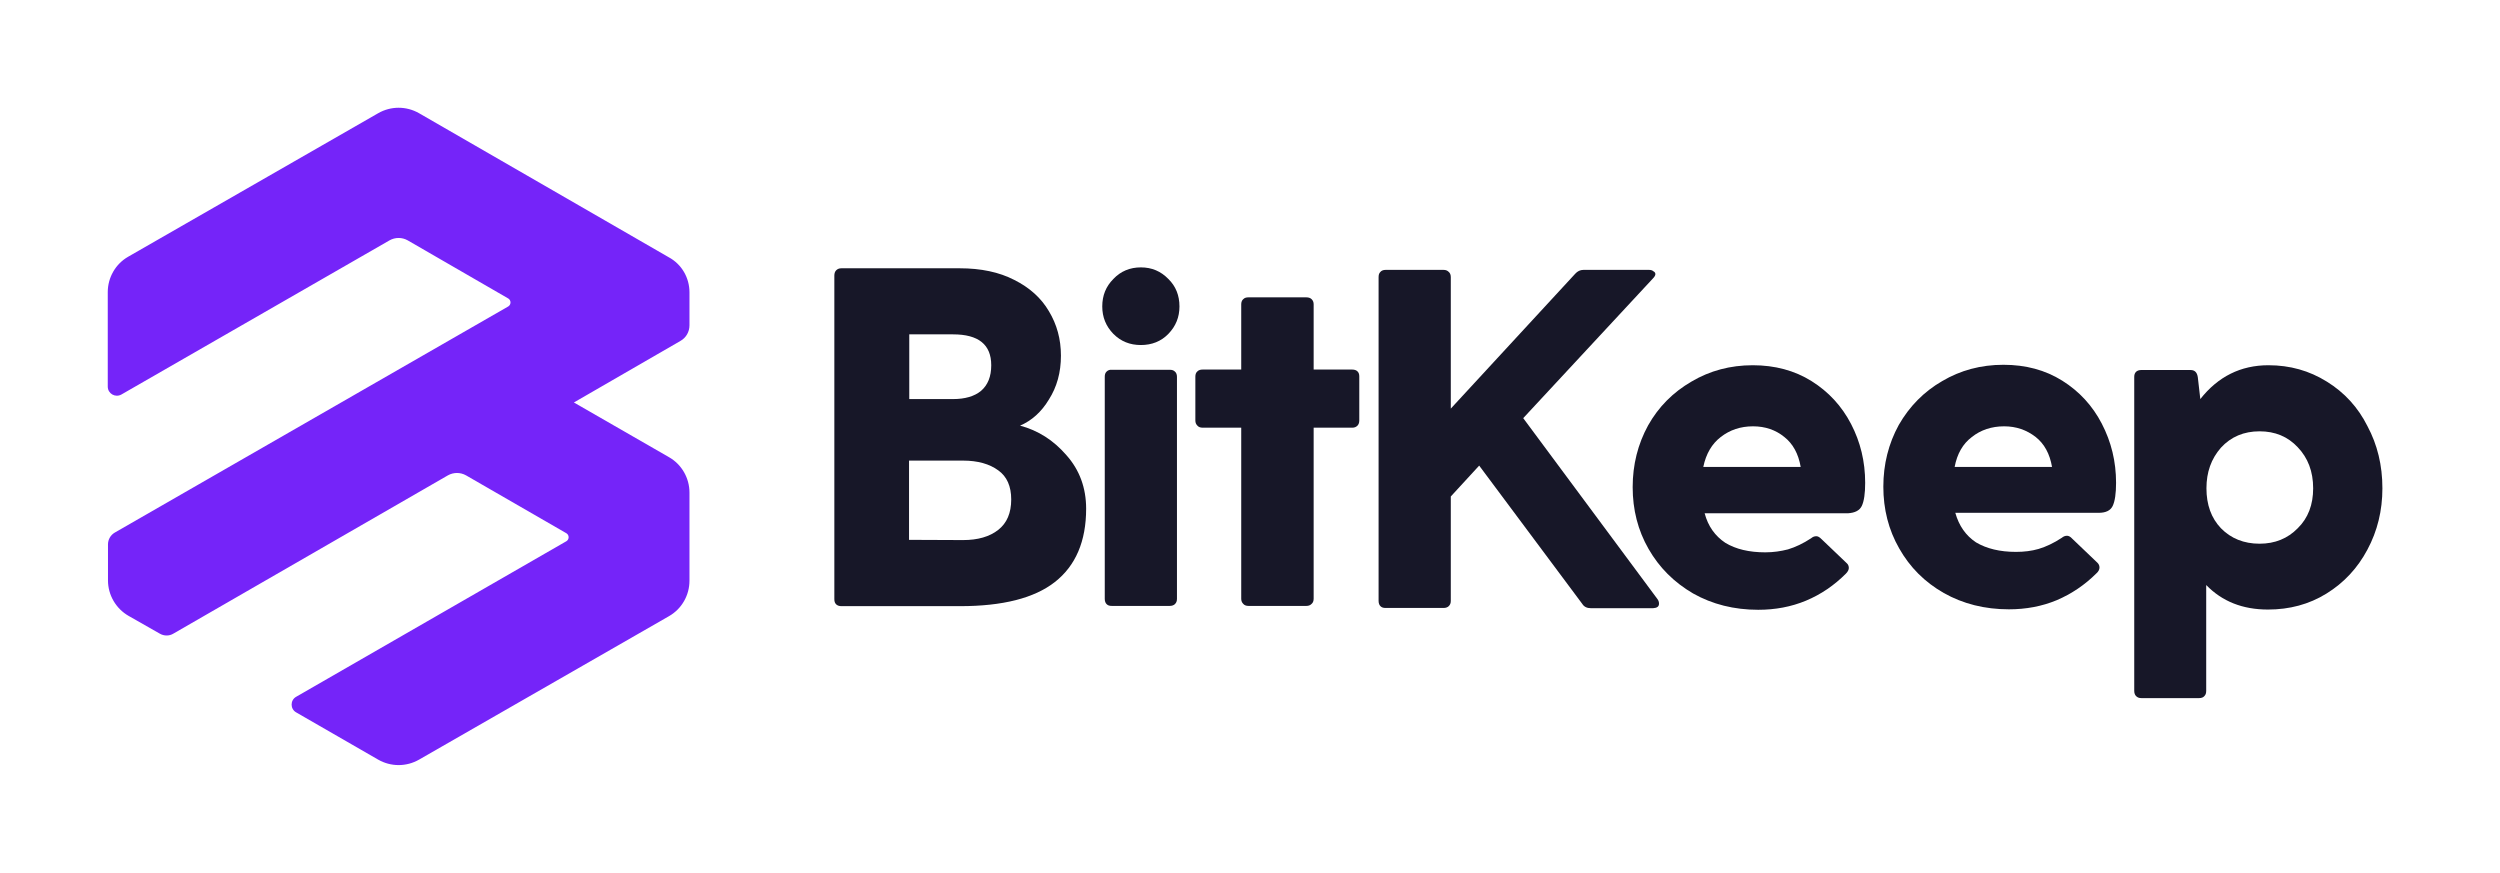
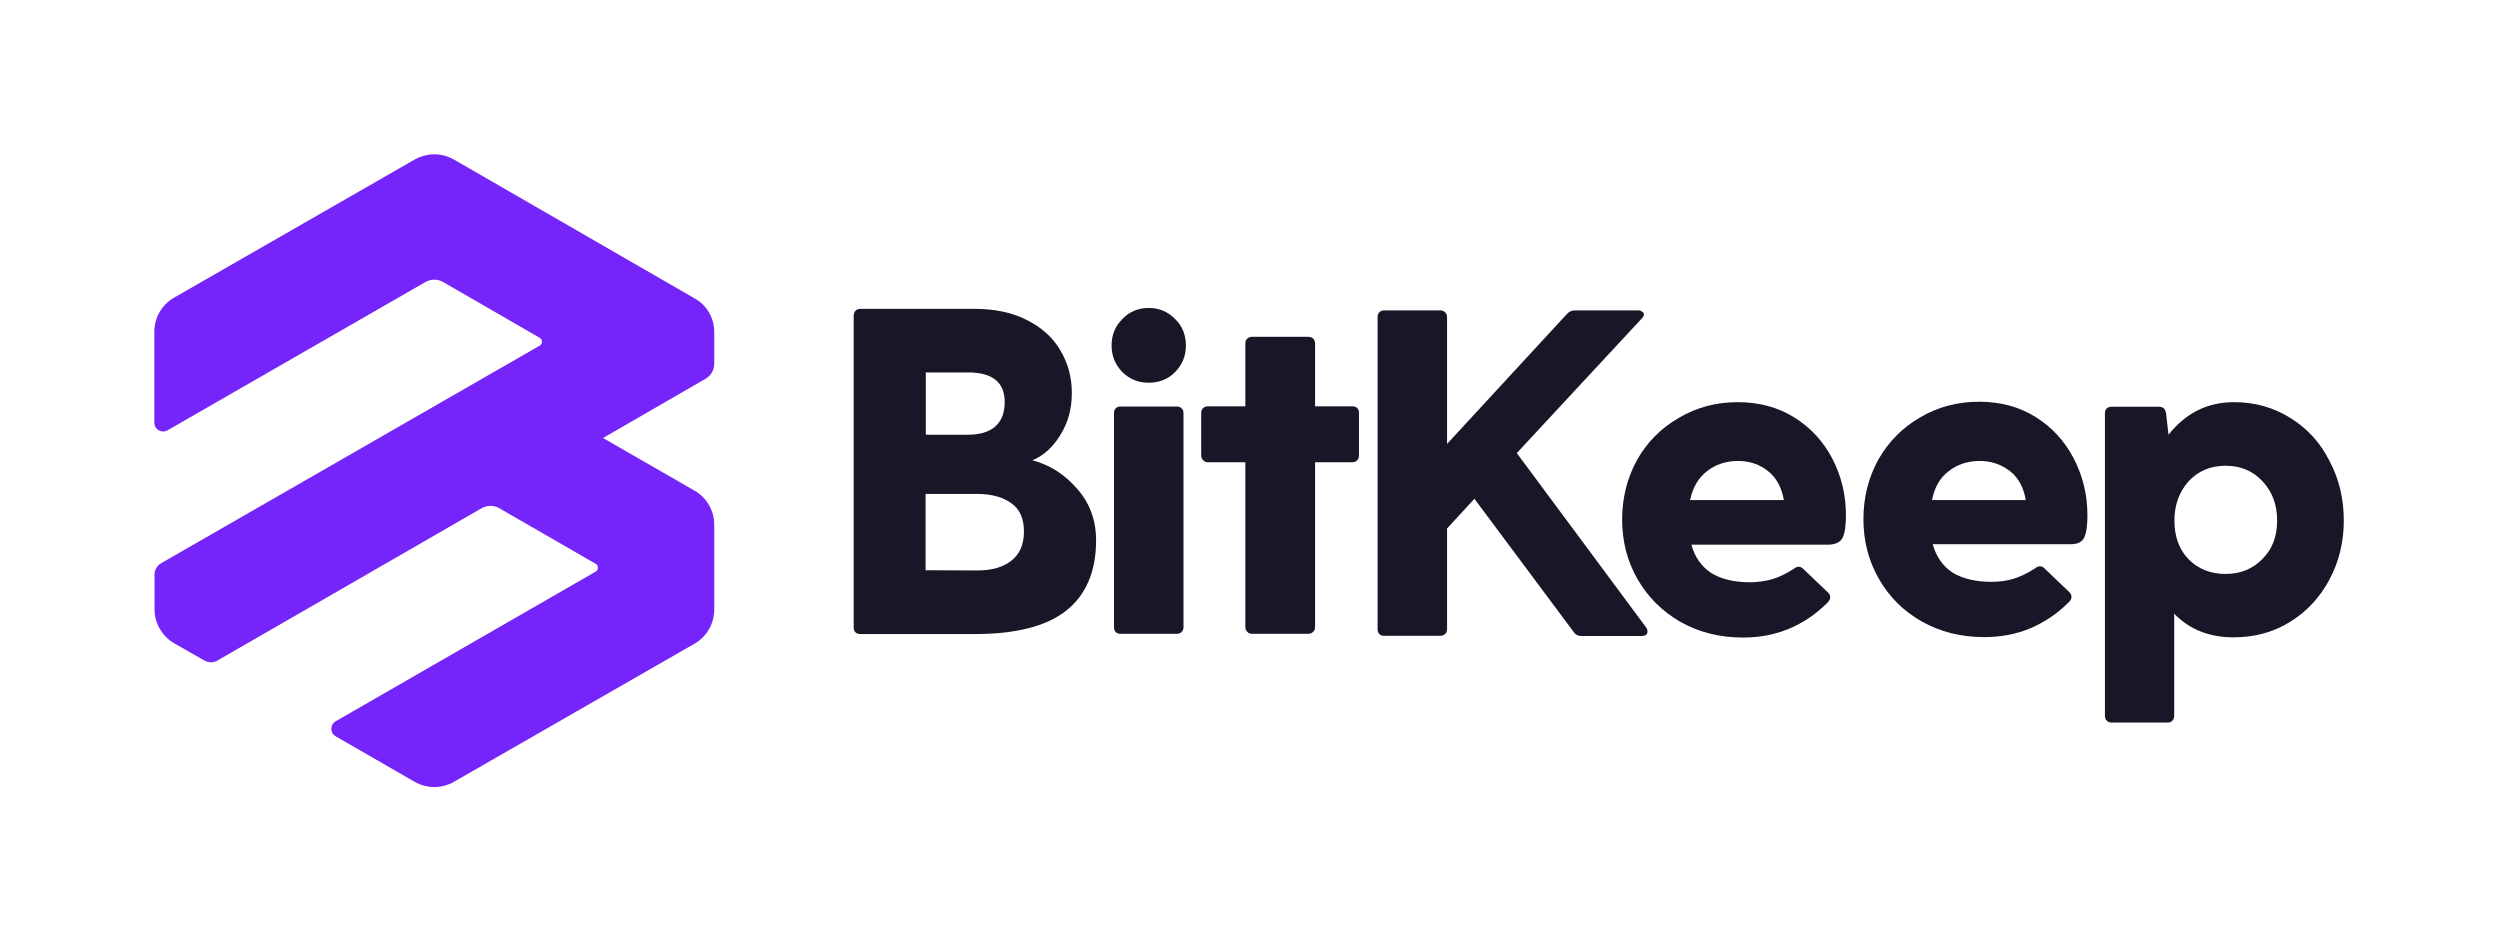
- <svg xmlns="http://www.w3.org/2000/svg" width="232" height="81" viewBox="0 0 232 81" fill="none">
-   <path d="M103.323 30.987C104.018 31.682 104.861 32.019 105.872 32.019C106.884 32.019 107.748 31.682 108.422 30.987C109.117 30.27 109.454 29.427 109.454 28.437C109.454 27.426 109.117 26.562 108.422 25.887C107.726 25.171 106.884 24.813 105.872 24.813C104.861 24.813 103.997 25.171 103.323 25.887C102.627 26.583 102.29 27.426 102.29 28.437C102.29 29.427 102.627 30.27 103.323 30.987Z" fill="#171728" />
-   <path d="M102.691 34.484C102.564 34.611 102.522 34.758 102.522 34.969V55.576C102.522 55.787 102.585 55.956 102.691 56.061C102.817 56.187 102.964 56.229 103.175 56.229H108.548C108.759 56.229 108.927 56.166 109.033 56.061C109.159 55.934 109.222 55.787 109.222 55.576V34.969C109.222 34.758 109.159 34.59 109.033 34.484C108.906 34.358 108.759 34.316 108.548 34.316H103.175C102.985 34.295 102.817 34.358 102.691 34.484Z" fill="#171728" />
-   <path fill-rule="evenodd" clip-rule="evenodd" d="M159.687 40.553C160.53 39.9 161.52 39.562 162.679 39.562C163.817 39.562 164.786 39.9 165.587 40.553C166.388 41.185 166.893 42.112 167.104 43.334H158.065C158.317 42.112 158.865 41.185 159.687 40.553ZM172.772 46.958C172.983 46.516 173.088 45.799 173.088 44.809C173.088 42.828 172.646 41.016 171.782 39.352C170.918 37.687 169.696 36.36 168.115 35.369C166.535 34.379 164.702 33.894 162.658 33.894C160.572 33.894 158.676 34.4 156.969 35.411C155.262 36.402 153.914 37.75 152.944 39.478C151.996 41.206 151.512 43.123 151.512 45.209C151.512 47.295 151.996 49.213 152.987 50.941C153.977 52.668 155.346 54.038 157.116 55.071C158.907 56.082 160.93 56.588 163.164 56.588C164.744 56.588 166.219 56.314 167.589 55.745C169 55.155 170.222 54.312 171.297 53.237C171.466 53.069 171.571 52.879 171.571 52.711C171.571 52.542 171.508 52.373 171.381 52.268L169.042 50.035C168.853 49.845 168.705 49.761 168.558 49.761C168.368 49.761 168.221 49.824 168.073 49.95C167.336 50.435 166.619 50.772 165.924 50.983C165.271 51.151 164.575 51.257 163.817 51.257C162.321 51.257 161.078 50.962 160.108 50.372C159.16 49.74 158.507 48.834 158.191 47.633H171.487C172.14 47.59 172.561 47.38 172.772 46.958Z" fill="#171728" />
-   <path fill-rule="evenodd" clip-rule="evenodd" d="M185.983 39.562C184.825 39.562 183.813 39.9 182.991 40.553C182.149 41.185 181.622 42.112 181.39 43.334H190.429C190.219 42.112 189.713 41.185 188.912 40.553C188.069 39.9 187.1 39.562 185.983 39.562ZM196.371 44.809C196.371 45.799 196.266 46.516 196.055 46.958C195.845 47.38 195.423 47.59 194.749 47.59H181.453C181.79 48.791 182.422 49.697 183.371 50.33C184.361 50.919 185.604 51.215 187.079 51.215C187.838 51.215 188.533 51.13 189.186 50.941C189.882 50.73 190.598 50.393 191.335 49.908C191.483 49.782 191.651 49.718 191.82 49.718C191.968 49.718 192.136 49.803 192.305 49.992L194.644 52.226C194.77 52.352 194.833 52.5 194.833 52.668C194.833 52.837 194.749 53.027 194.559 53.195C193.485 54.27 192.241 55.113 190.851 55.703C189.481 56.272 188.006 56.545 186.426 56.545C184.192 56.545 182.17 56.04 180.379 55.028C178.609 54.017 177.239 52.647 176.249 50.898C175.258 49.171 174.774 47.253 174.774 45.167C174.774 43.081 175.258 41.164 176.207 39.436C177.197 37.708 178.545 36.339 180.231 35.369C181.938 34.358 183.834 33.852 185.92 33.852C187.985 33.852 189.797 34.337 191.378 35.327C192.958 36.318 194.18 37.645 195.044 39.309C195.929 41.016 196.371 42.828 196.371 44.809Z" fill="#171728" />
-   <path fill-rule="evenodd" clip-rule="evenodd" d="M213.228 49.023C212.301 49.971 211.121 50.456 209.688 50.456C208.234 50.456 207.033 49.971 206.106 49.023C205.2 48.075 204.758 46.832 204.758 45.315C204.758 43.819 205.2 42.575 206.106 41.543C207.033 40.532 208.234 40.026 209.688 40.026C211.121 40.026 212.301 40.511 213.228 41.501C214.176 42.491 214.661 43.755 214.661 45.315C214.661 46.832 214.197 48.075 213.228 49.023ZM215.925 35.411C214.303 34.4 212.512 33.894 210.51 33.894C207.939 33.894 205.832 34.948 204.189 37.034L203.957 35.011C203.894 34.569 203.683 34.337 203.283 34.337H198.71C198.499 34.337 198.331 34.4 198.226 34.505C198.099 34.632 198.057 34.779 198.057 34.99V64.11C198.057 64.321 198.12 64.489 198.226 64.594C198.352 64.721 198.499 64.784 198.71 64.784H204.083C204.294 64.784 204.463 64.721 204.568 64.594C204.694 64.468 204.736 64.299 204.736 64.11V54.291C206.211 55.808 208.108 56.566 210.468 56.566C212.469 56.566 214.282 56.082 215.883 55.092C217.526 54.08 218.791 52.711 219.697 51.004C220.624 49.276 221.087 47.38 221.087 45.315C221.087 43.187 220.624 41.269 219.697 39.541C218.833 37.813 217.569 36.423 215.925 35.411Z" fill="#171728" />
-   <path d="M125.489 34.295C125.7 34.295 125.868 34.358 125.974 34.463C126.1 34.59 126.142 34.737 126.142 34.948V39.014C126.142 39.225 126.079 39.394 125.974 39.499C125.847 39.626 125.7 39.689 125.489 39.689H121.907V55.555C121.907 55.766 121.844 55.934 121.717 56.04C121.591 56.166 121.444 56.229 121.233 56.229H115.86C115.649 56.229 115.48 56.166 115.375 56.04C115.249 55.913 115.186 55.766 115.186 55.555V39.689H111.603C111.393 39.689 111.224 39.626 111.119 39.499C110.992 39.373 110.929 39.225 110.929 39.014V34.948C110.929 34.737 110.992 34.569 111.119 34.463C111.245 34.337 111.414 34.295 111.603 34.295H115.186V28.247C115.186 28.037 115.249 27.868 115.375 27.763C115.502 27.636 115.649 27.594 115.86 27.594H121.233C121.444 27.594 121.612 27.657 121.717 27.763C121.844 27.889 121.907 28.037 121.907 28.247V34.295H125.489Z" fill="#171728" />
-   <path fill-rule="evenodd" clip-rule="evenodd" d="M89.374 50.119C90.743 50.119 91.839 49.803 92.64 49.171C93.44 48.538 93.841 47.611 93.841 46.347C93.841 45.125 93.44 44.219 92.64 43.65C91.839 43.06 90.743 42.744 89.374 42.744H84.359V50.098L89.374 50.119ZM91.987 33.894C91.987 31.977 90.807 31.029 88.447 31.029H84.38V37.034H88.447C89.542 37.034 90.427 36.781 91.038 36.275C91.671 35.727 91.987 34.948 91.987 33.894ZM94.662 39.499C96.327 39.942 97.76 40.848 98.961 42.238C100.183 43.608 100.794 45.273 100.794 47.211C100.794 50.224 99.825 52.5 97.886 54.017C95.969 55.513 93.04 56.251 89.1 56.251H78.08C77.869 56.251 77.701 56.187 77.595 56.082C77.469 55.956 77.427 55.808 77.427 55.597V25.571C77.427 25.361 77.49 25.192 77.595 25.087C77.722 24.96 77.869 24.897 78.08 24.897H89.058C91.038 24.897 92.724 25.255 94.115 25.972C95.547 26.688 96.622 27.657 97.338 28.88C98.076 30.102 98.455 31.471 98.455 33.009C98.455 34.569 98.076 35.917 97.338 37.076C96.643 38.235 95.737 39.036 94.662 39.499Z" fill="#171728" />
-   <path d="M153.956 56.019C153.956 55.871 153.914 55.745 153.829 55.618L141.355 38.804L153.387 25.845C153.534 25.698 153.619 25.55 153.619 25.445C153.619 25.319 153.555 25.234 153.429 25.171C153.345 25.087 153.197 25.045 153.029 25.045H146.939C146.644 25.045 146.391 25.171 146.181 25.403L134.634 37.919V25.719C134.634 25.508 134.571 25.34 134.444 25.234C134.318 25.108 134.17 25.045 133.96 25.045H128.587C128.376 25.045 128.207 25.108 128.102 25.234C127.975 25.361 127.933 25.508 127.933 25.719V55.766C127.933 55.977 127.997 56.145 128.102 56.25C128.228 56.377 128.376 56.419 128.587 56.419H133.96C134.17 56.419 134.339 56.356 134.444 56.25C134.571 56.124 134.634 55.977 134.634 55.766V46.073L137.268 43.208L146.834 56.04C147.002 56.314 147.276 56.44 147.635 56.44H153.408C153.766 56.419 153.956 56.293 153.956 56.019Z" fill="#171728" />
-   <path fill-rule="evenodd" clip-rule="evenodd" d="M63.983 27.131V30.186C63.983 30.797 63.667 31.345 63.141 31.64L53.258 37.35L62.087 42.428C63.267 43.102 63.983 44.367 63.983 45.715V53.891C63.983 55.239 63.267 56.503 62.087 57.178L38.888 70.494C37.708 71.169 36.275 71.169 35.095 70.494L27.489 66.112C26.92 65.796 26.92 64.974 27.489 64.658L52.563 50.224C52.837 50.056 52.837 49.655 52.563 49.487L43.25 44.114C42.723 43.819 42.091 43.819 41.564 44.114L16.09 58.8C15.71 59.032 15.226 59.032 14.825 58.8L11.938 57.157C10.758 56.482 10.021 55.218 10.021 53.869V50.519C10.021 50.077 10.253 49.655 10.653 49.423L47.169 28.437C47.443 28.268 47.443 27.868 47.169 27.7L37.834 22.305C37.308 22.01 36.676 22.01 36.149 22.305L11.264 36.612C10.695 36.928 10 36.528 10 35.875V27.11C10 25.761 10.716 24.497 11.896 23.823L35.095 10.506C36.275 9.831 37.708 9.831 38.888 10.506L62.045 23.865C63.267 24.518 63.983 25.782 63.983 27.131Z" fill="#7524F9" />
+ <svg xmlns="http://www.w3.org/2000/svg" width="162" height="61" viewBox="0 0 162 61" fill="none">
+   <path d="M72.725 24.106C73.192 24.573 73.759 24.8 74.439 24.8C75.118 24.8 75.699 24.573 76.152 24.106C76.62 23.624 76.846 23.058 76.846 22.392C76.846 21.712 76.62 21.132 76.152 20.678C75.685 20.197 75.118 19.956 74.439 19.956C73.759 19.956 73.178 20.197 72.725 20.678C72.258 21.146 72.031 21.712 72.031 22.392C72.031 23.058 72.258 23.624 72.725 24.106Z" fill="#171728" />
+   <path d="M72.3 26.457C72.215 26.542 72.187 26.641 72.187 26.782V40.633C72.187 40.775 72.229 40.888 72.3 40.959C72.385 41.044 72.484 41.072 72.626 41.072H76.237C76.379 41.072 76.492 41.03 76.563 40.959C76.648 40.874 76.691 40.775 76.691 40.633V26.782C76.691 26.641 76.648 26.527 76.563 26.457C76.478 26.372 76.379 26.343 76.237 26.343H72.626C72.498 26.329 72.385 26.372 72.3 26.457Z" fill="#171728" />
+   <path fill-rule="evenodd" clip-rule="evenodd" d="M110.609 30.535C111.176 30.096 111.841 29.87 112.62 29.87C113.385 29.87 114.037 30.096 114.575 30.535C115.113 30.96 115.453 31.583 115.594 32.405H109.519C109.689 31.583 110.057 30.96 110.609 30.535ZM119.404 34.841C119.546 34.543 119.617 34.062 119.617 33.396C119.617 32.065 119.319 30.847 118.739 29.728C118.158 28.609 117.336 27.717 116.274 27.052C115.212 26.386 113.98 26.06 112.606 26.06C111.204 26.06 109.93 26.4 108.782 27.08C107.635 27.745 106.729 28.652 106.077 29.813C105.44 30.974 105.114 32.263 105.114 33.665C105.114 35.067 105.44 36.356 106.106 37.517C106.771 38.679 107.692 39.599 108.882 40.293C110.085 40.973 111.445 41.313 112.946 41.313C114.008 41.313 115 41.129 115.92 40.746C116.869 40.35 117.69 39.783 118.413 39.061C118.526 38.948 118.597 38.82 118.597 38.707C118.597 38.594 118.554 38.48 118.469 38.41L116.897 36.908C116.77 36.781 116.671 36.724 116.572 36.724C116.444 36.724 116.345 36.767 116.246 36.852C115.75 37.178 115.269 37.404 114.801 37.546C114.362 37.659 113.895 37.73 113.385 37.73C112.38 37.73 111.544 37.532 110.893 37.135C110.255 36.71 109.816 36.101 109.604 35.294H118.54C118.979 35.266 119.263 35.124 119.404 34.841Z" fill="#171728" />
+   <path fill-rule="evenodd" clip-rule="evenodd" d="M128.284 29.87C127.505 29.87 126.825 30.096 126.273 30.535C125.706 30.96 125.352 31.583 125.197 32.405H131.272C131.131 31.583 130.791 30.96 130.253 30.535C129.686 30.096 129.035 29.87 128.284 29.87ZM135.266 33.396C135.266 34.062 135.195 34.543 135.054 34.841C134.912 35.124 134.629 35.266 134.175 35.266H125.239C125.466 36.073 125.891 36.682 126.528 37.107C127.193 37.503 128.029 37.702 129.02 37.702C129.53 37.702 129.998 37.645 130.437 37.517C130.904 37.376 131.385 37.149 131.881 36.823C131.98 36.739 132.094 36.696 132.207 36.696C132.306 36.696 132.419 36.753 132.533 36.88L134.105 38.381C134.19 38.466 134.232 38.565 134.232 38.679C134.232 38.792 134.175 38.919 134.048 39.033C133.326 39.755 132.49 40.322 131.555 40.718C130.635 41.1 129.644 41.285 128.581 41.285C127.08 41.285 125.721 40.945 124.517 40.265C123.327 39.585 122.407 38.665 121.741 37.489C121.075 36.328 120.75 35.039 120.75 33.637C120.75 32.235 121.075 30.946 121.713 29.785C122.378 28.623 123.285 27.703 124.418 27.051C125.565 26.372 126.839 26.032 128.241 26.032C129.629 26.032 130.847 26.358 131.91 27.023C132.972 27.689 133.793 28.581 134.374 29.7C134.969 30.847 135.266 32.065 135.266 33.396Z" fill="#171728" />
+   <path fill-rule="evenodd" clip-rule="evenodd" d="M146.596 36.229C145.973 36.866 145.18 37.192 144.217 37.192C143.239 37.192 142.432 36.866 141.809 36.229C141.2 35.591 140.903 34.756 140.903 33.736C140.903 32.731 141.2 31.895 141.809 31.201C142.432 30.521 143.239 30.181 144.217 30.181C145.18 30.181 145.973 30.507 146.596 31.173C147.233 31.838 147.559 32.688 147.559 33.736C147.559 34.756 147.247 35.591 146.596 36.229ZM148.409 27.08C147.318 26.4 146.114 26.06 144.769 26.06C143.041 26.06 141.625 26.768 140.52 28.17L140.364 26.811C140.322 26.513 140.18 26.358 139.911 26.358H136.838C136.696 26.358 136.583 26.4 136.512 26.471C136.427 26.556 136.399 26.655 136.399 26.797V46.369C136.399 46.511 136.441 46.624 136.512 46.695C136.597 46.78 136.696 46.822 136.838 46.822H140.449C140.591 46.822 140.704 46.78 140.775 46.695C140.86 46.61 140.888 46.496 140.888 46.369V39.769C141.88 40.789 143.154 41.299 144.741 41.299C146.086 41.299 147.304 40.973 148.38 40.307C149.485 39.628 150.335 38.707 150.944 37.56C151.567 36.399 151.878 35.124 151.878 33.736C151.878 32.306 151.567 31.017 150.944 29.856C150.363 28.694 149.513 27.76 148.409 27.08Z" fill="#171728" />
+   <path d="M87.624 26.329C87.766 26.329 87.879 26.372 87.95 26.442C88.034 26.527 88.063 26.627 88.063 26.768V29.502C88.063 29.643 88.02 29.756 87.95 29.827C87.865 29.912 87.766 29.955 87.624 29.955H85.216V40.619C85.216 40.761 85.174 40.874 85.089 40.945C85.004 41.03 84.905 41.072 84.763 41.072H81.152C81.01 41.072 80.897 41.03 80.826 40.945C80.741 40.86 80.698 40.761 80.698 40.619V29.955H78.291C78.149 29.955 78.036 29.912 77.965 29.827C77.88 29.742 77.838 29.643 77.838 29.502V26.768C77.838 26.627 77.88 26.513 77.965 26.442C78.05 26.358 78.163 26.329 78.291 26.329H80.698V22.265C80.698 22.123 80.741 22.01 80.826 21.939C80.911 21.854 81.01 21.826 81.152 21.826H84.763C84.905 21.826 85.018 21.868 85.089 21.939C85.174 22.024 85.216 22.123 85.216 22.265V26.329H87.624Z" fill="#171728" />
+   <path fill-rule="evenodd" clip-rule="evenodd" d="M63.35 36.965C64.27 36.965 65.007 36.753 65.545 36.328C66.083 35.903 66.352 35.28 66.352 34.43C66.352 33.609 66.083 33 65.545 32.617C65.007 32.221 64.27 32.008 63.35 32.008H59.979V36.951L63.35 36.965ZM65.106 26.06C65.106 24.771 64.313 24.134 62.726 24.134H59.993V28.17H62.726C63.463 28.17 64.058 28 64.468 27.66C64.893 27.292 65.106 26.768 65.106 26.06ZM66.904 29.827C68.023 30.125 68.986 30.734 69.793 31.668C70.615 32.589 71.026 33.708 71.026 35.011C71.026 37.036 70.374 38.565 69.071 39.585C67.782 40.591 65.814 41.086 63.166 41.086H55.759C55.617 41.086 55.504 41.044 55.433 40.973C55.348 40.888 55.319 40.789 55.319 40.647V20.466C55.319 20.324 55.362 20.211 55.433 20.14C55.518 20.055 55.617 20.013 55.759 20.013H63.137C64.468 20.013 65.601 20.253 66.536 20.735C67.499 21.217 68.221 21.868 68.703 22.689C69.199 23.511 69.454 24.431 69.454 25.465C69.454 26.513 69.199 27.42 68.703 28.199C68.236 28.977 67.627 29.516 66.904 29.827Z" fill="#171728" />
+   <path d="M106.757 40.931C106.757 40.831 106.729 40.746 106.672 40.661L98.288 29.36L106.375 20.65C106.474 20.551 106.531 20.452 106.531 20.381C106.531 20.296 106.488 20.239 106.403 20.197C106.346 20.14 106.247 20.112 106.134 20.112H102.041C101.843 20.112 101.673 20.197 101.531 20.353L93.77 28.765V20.565C93.77 20.424 93.728 20.31 93.643 20.239C93.558 20.154 93.459 20.112 93.317 20.112H89.706C89.564 20.112 89.451 20.154 89.38 20.239C89.295 20.324 89.267 20.424 89.267 20.565V40.761C89.267 40.902 89.309 41.016 89.38 41.086C89.465 41.171 89.564 41.2 89.706 41.2H93.317C93.459 41.2 93.572 41.157 93.643 41.086C93.728 41.001 93.77 40.902 93.77 40.761V34.246L95.541 32.32L101.97 40.945C102.084 41.129 102.268 41.214 102.508 41.214H106.389C106.63 41.2 106.757 41.115 106.757 40.931Z" fill="#171728" />
+   <path fill-rule="evenodd" clip-rule="evenodd" d="M46.284 21.514V23.567C46.284 23.978 46.072 24.346 45.717 24.545L39.075 28.383L45.009 31.796C45.802 32.249 46.284 33.099 46.284 34.005V39.5C46.284 40.407 45.802 41.256 45.009 41.709L29.417 50.66C28.623 51.113 27.66 51.113 26.867 50.66L21.755 47.714C21.372 47.502 21.372 46.95 21.755 46.737L38.608 37.036C38.792 36.923 38.792 36.654 38.608 36.54L32.348 32.929C31.994 32.731 31.569 32.731 31.215 32.929L14.093 42.8C13.838 42.956 13.512 42.956 13.243 42.8L11.303 41.695C10.51 41.242 10.014 40.392 10.014 39.486V37.234C10.014 36.937 10.17 36.654 10.439 36.498L34.982 22.392C35.166 22.279 35.166 22.01 34.982 21.896L28.709 18.271C28.354 18.073 27.93 18.073 27.576 18.271L10.85 27.887C10.467 28.099 10 27.83 10 27.391V21.5C10 20.593 10.482 19.744 11.275 19.291L26.867 10.34C27.66 9.887 28.623 9.887 29.417 10.34L44.981 19.319C45.802 19.758 46.284 20.608 46.284 21.514Z" fill="#7524F9" />
</svg>
